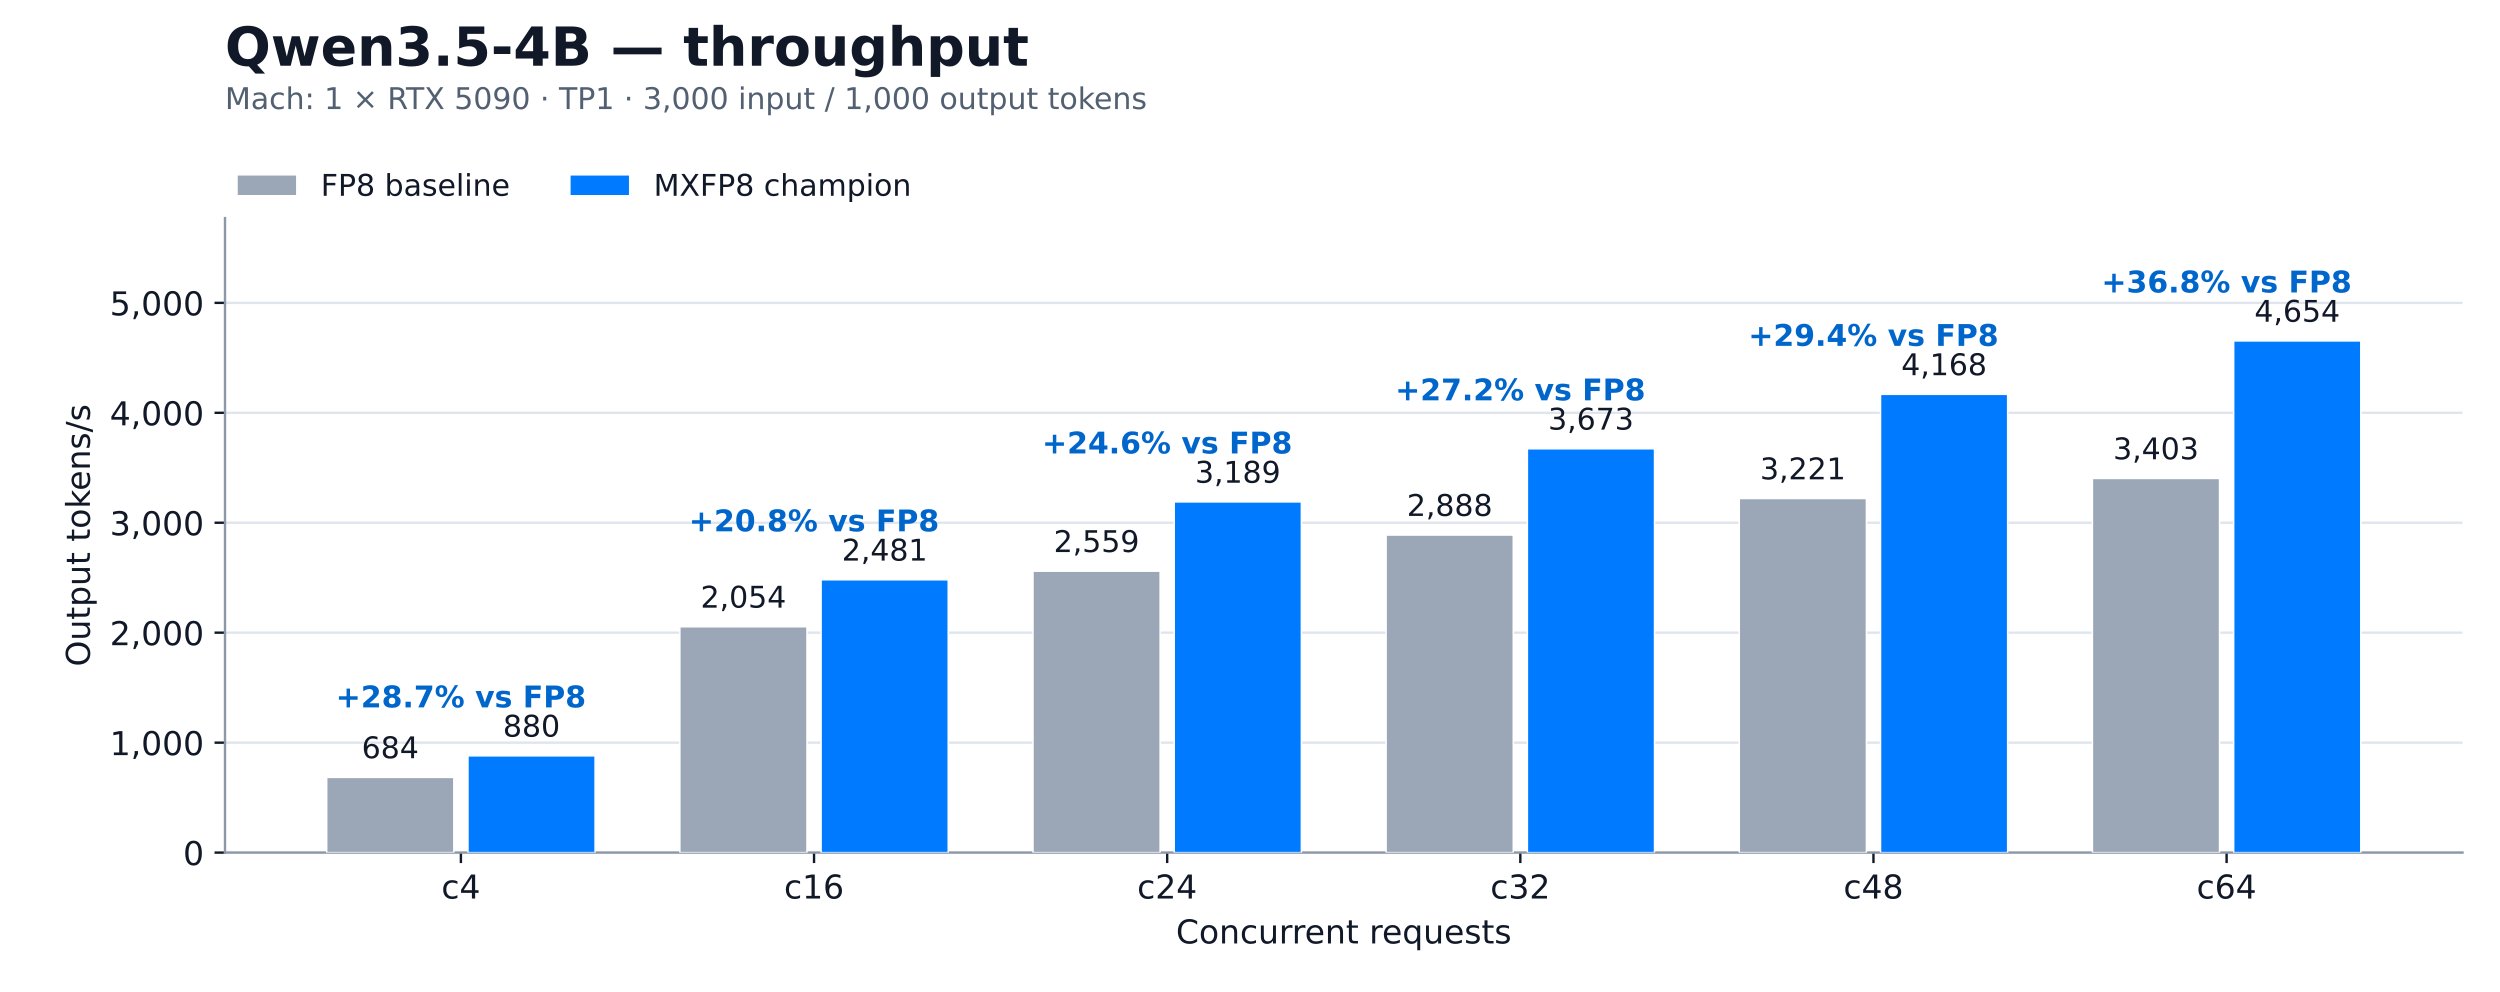
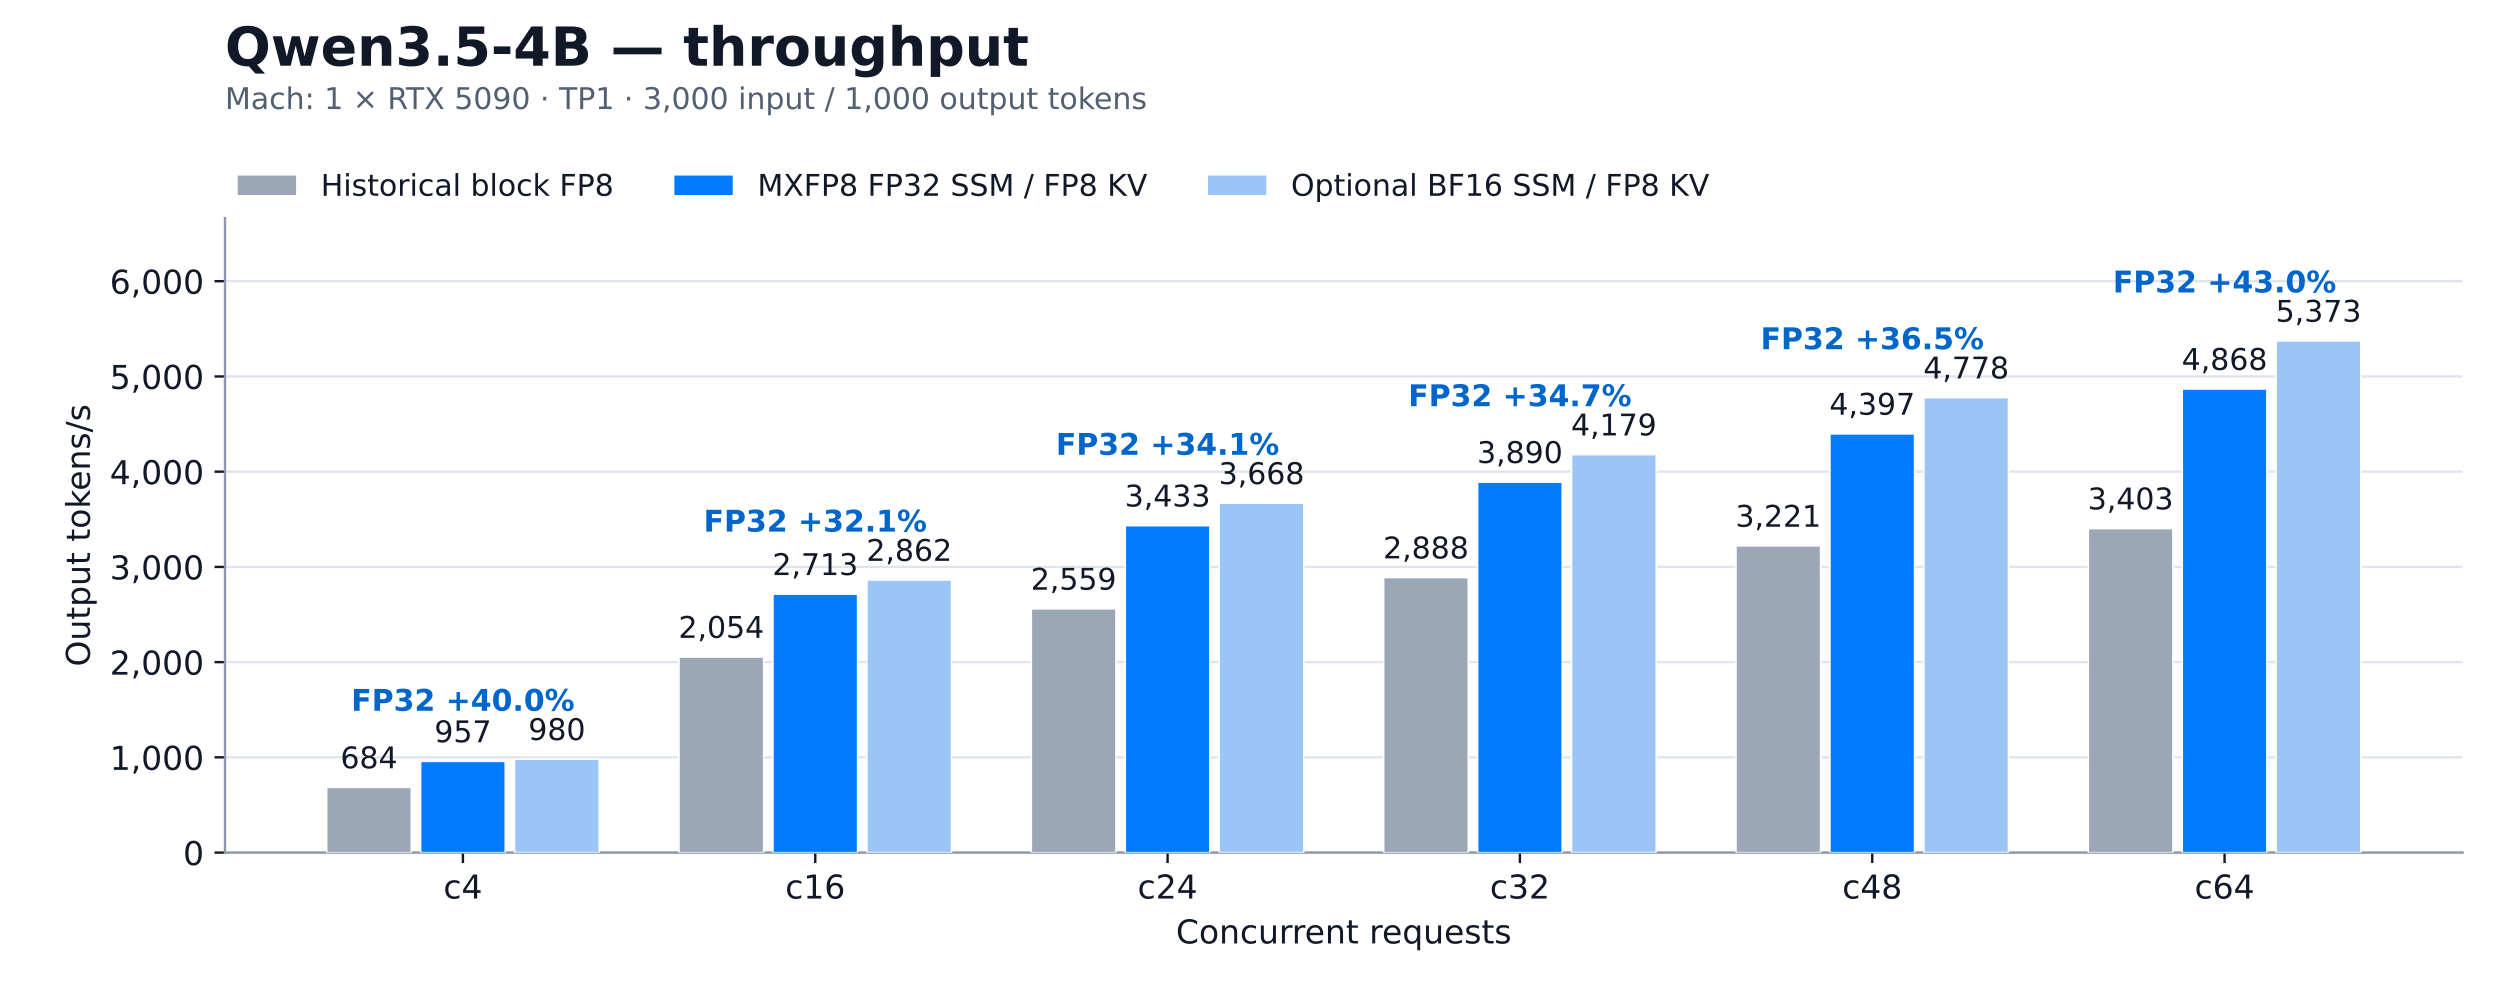
<svg xmlns="http://www.w3.org/2000/svg" xmlns:xlink="http://www.w3.org/1999/xlink" width="835.2pt" height="331.2pt" viewBox="0 0 835.2 331.2" version="1.1">
  <defs>
    <style type="text/css">:root { --chart-background: #ffffff; --chart-text: #111827; --chart-muted: #526071; --chart-axis: #8c98a8; --chart-grid: #cfd7e3; --chart-fp8: #9ba6b7; --chart-nvfp4: #526279; --chart-default: #9bc4f7; --chart-full: #007bff; --chart-emphasis: #0066cc; --chart-interval: #354152; } @media (prefers-color-scheme: dark) { :root { --chart-background: #0d1117; --chart-text: #e6edf3; --chart-muted: #9da7b3; --chart-axis: #6e7681; --chart-grid: #30363d; --chart-fp8: #778394; --chart-nvfp4: #a2b0c3; --chart-default: #284f7d; --chart-full: #379bff; --chart-emphasis: #58a6ff; --chart-interval: #c9d1d9; } }
*{stroke-linejoin: round; stroke-linecap: butt}</style>
  </defs>
  <g id="figure_1">
    <g id="patch_1">
      <path d="M 0 331.2 L 835.2 331.2 L 835.2 0 L 0 0 z " style="fill: var(--chart-background, #ffffff)" />
    </g>
    <g id="axes_1">
      <g id="patch_2">
        <path d="M 75.168 284.832 L 822.672 284.832 L 822.672 72.864 L 75.168 72.864 z " style="fill: var(--chart-background, #ffffff)" />
      </g>
      <g id="matplotlib.axis_1">
        <g id="xtick_1">
          <g id="line2d_1">
            <defs>
              <path id="mda2817284b" d="M 0 0 L 0 3.5 " style="stroke: var(--chart-text, #111827); stroke-width: 0.8" />
            </defs>
            <g>
-               <use xlink:href="#mda2817284b" x="153.977" y="284.832" style="fill: var(--chart-text, #111827); stroke: var(--chart-text, #111827); stroke-width: 0.8" />
+               <use xlink:href="#mda2817284b" x="154.658" y="284.832" style="fill: var(--chart-text, #111827); stroke: var(--chart-text, #111827); stroke-width: 0.8" />
            </g>
          </g>
          <g id="text_1">
-             <text style="font-size: 11px; font-family: 'DejaVu Sans'; text-anchor: middle; fill: var(--chart-text, #111827)" x="153.977" y="300.189" transform="rotate(-0 153.9768 300.1894)">c4</text>
+             <text style="font-size: 11px; font-family: 'DejaVu Sans'; text-anchor: middle; fill: var(--chart-text, #111827)" x="154.658" y="300.189" transform="rotate(-0 154.658 300.1894)">c4</text>
          </g>
        </g>
        <g id="xtick_2">
          <g id="line2d_2">
            <g>
-               <use xlink:href="#mda2817284b" x="271.954" y="284.832" style="fill: var(--chart-text, #111827); stroke: var(--chart-text, #111827); stroke-width: 0.8" />
+               <use xlink:href="#mda2817284b" x="272.363" y="284.832" style="fill: var(--chart-text, #111827); stroke: var(--chart-text, #111827); stroke-width: 0.8" />
            </g>
          </g>
          <g id="text_2">
-             <text style="font-size: 11px; font-family: 'DejaVu Sans'; text-anchor: middle; fill: var(--chart-text, #111827)" x="271.954" y="300.189" transform="rotate(-0 271.9541 300.1894)">c16</text>
+             <text style="font-size: 11px; font-family: 'DejaVu Sans'; text-anchor: middle; fill: var(--chart-text, #111827)" x="272.363" y="300.189" transform="rotate(-0 272.3628 300.1894)">c16</text>
          </g>
        </g>
        <g id="xtick_3">
          <g id="line2d_3">
            <g>
-               <use xlink:href="#mda2817284b" x="389.931" y="284.832" style="fill: var(--chart-text, #111827); stroke: var(--chart-text, #111827); stroke-width: 0.8" />
+               <use xlink:href="#mda2817284b" x="390.068" y="284.832" style="fill: var(--chart-text, #111827); stroke: var(--chart-text, #111827); stroke-width: 0.8" />
            </g>
          </g>
          <g id="text_3">
-             <text style="font-size: 11px; font-family: 'DejaVu Sans'; text-anchor: middle; fill: var(--chart-text, #111827)" x="389.931" y="300.189" transform="rotate(-0 389.9314 300.1894)">c24</text>
+             <text style="font-size: 11px; font-family: 'DejaVu Sans'; text-anchor: middle; fill: var(--chart-text, #111827)" x="390.068" y="300.189" transform="rotate(-0 390.0676 300.1894)">c24</text>
          </g>
        </g>
        <g id="xtick_4">
          <g id="line2d_4">
            <g>
-               <use xlink:href="#mda2817284b" x="507.909" y="284.832" style="fill: var(--chart-text, #111827); stroke: var(--chart-text, #111827); stroke-width: 0.8" />
+               <use xlink:href="#mda2817284b" x="507.772" y="284.832" style="fill: var(--chart-text, #111827); stroke: var(--chart-text, #111827); stroke-width: 0.8" />
            </g>
          </g>
          <g id="text_4">
-             <text style="font-size: 11px; font-family: 'DejaVu Sans'; text-anchor: middle; fill: var(--chart-text, #111827)" x="507.909" y="300.189" transform="rotate(-0 507.9086 300.1894)">c32</text>
+             <text style="font-size: 11px; font-family: 'DejaVu Sans'; text-anchor: middle; fill: var(--chart-text, #111827)" x="507.772" y="300.189" transform="rotate(-0 507.7724 300.1894)">c32</text>
          </g>
        </g>
        <g id="xtick_5">
          <g id="line2d_5">
            <g>
-               <use xlink:href="#mda2817284b" x="625.886" y="284.832" style="fill: var(--chart-text, #111827); stroke: var(--chart-text, #111827); stroke-width: 0.8" />
+               <use xlink:href="#mda2817284b" x="625.477" y="284.832" style="fill: var(--chart-text, #111827); stroke: var(--chart-text, #111827); stroke-width: 0.8" />
            </g>
          </g>
          <g id="text_5">
-             <text style="font-size: 11px; font-family: 'DejaVu Sans'; text-anchor: middle; fill: var(--chart-text, #111827)" x="625.886" y="300.189" transform="rotate(-0 625.8859 300.1894)">c48</text>
+             <text style="font-size: 11px; font-family: 'DejaVu Sans'; text-anchor: middle; fill: var(--chart-text, #111827)" x="625.477" y="300.189" transform="rotate(-0 625.4772 300.1894)">c48</text>
          </g>
        </g>
        <g id="xtick_6">
          <g id="line2d_6">
            <g>
-               <use xlink:href="#mda2817284b" x="743.863" y="284.832" style="fill: var(--chart-text, #111827); stroke: var(--chart-text, #111827); stroke-width: 0.8" />
+               <use xlink:href="#mda2817284b" x="743.182" y="284.832" style="fill: var(--chart-text, #111827); stroke: var(--chart-text, #111827); stroke-width: 0.8" />
            </g>
          </g>
          <g id="text_6">
-             <text style="font-size: 11px; font-family: 'DejaVu Sans'; text-anchor: middle; fill: var(--chart-text, #111827)" x="743.863" y="300.189" transform="rotate(-0 743.8632 300.1894)">c64</text>
+             <text style="font-size: 11px; font-family: 'DejaVu Sans'; text-anchor: middle; fill: var(--chart-text, #111827)" x="743.182" y="300.189" transform="rotate(-0 743.182 300.1894)">c64</text>
          </g>
        </g>
        <g id="text_7">
          <text style="font-size: 11px; font-family: 'DejaVu Sans'; text-anchor: middle; fill: var(--chart-text, #111827)" x="448.92" y="315.189" transform="rotate(-0 448.92 315.1894)">Concurrent requests</text>
        </g>
      </g>
      <g id="matplotlib.axis_2">
        <g id="ytick_1">
          <g id="line2d_7">
            <path d="M 75.168 284.832 L 822.672 284.832 " clip-path="url(#pee275df40e)" style="fill: none; stroke: var(--chart-grid, #cfd7e3); stroke-opacity: 0.65; stroke-width: 0.8; stroke-linecap: square" />
          </g>
          <g id="line2d_8">
            <defs>
              <path id="mc57290aba8" d="M 0 0 L -3.5 0 " style="stroke: var(--chart-text, #111827); stroke-width: 0.8" />
            </defs>
            <g>
              <use xlink:href="#mc57290aba8" x="75.168" y="284.832" style="fill: var(--chart-text, #111827); stroke: var(--chart-text, #111827); stroke-width: 0.8" />
            </g>
          </g>
          <g id="text_8">
            <text style="font-size: 11px; font-family: 'DejaVu Sans'; text-anchor: end; fill: var(--chart-text, #111827)" x="68.168" y="289.011" transform="rotate(-0 68.168 289.0107)">0</text>
          </g>
        </g>
        <g id="ytick_2">
          <g id="line2d_9">
-             <path d="M 75.168 248.101 L 822.672 248.101 " clip-path="url(#pee275df40e)" style="fill: none; stroke: var(--chart-grid, #cfd7e3); stroke-opacity: 0.65; stroke-width: 0.8; stroke-linecap: square" />
+             <path d="M 75.168 253.018 L 822.672 253.018 " clip-path="url(#pee275df40e)" style="fill: none; stroke: var(--chart-grid, #cfd7e3); stroke-opacity: 0.65; stroke-width: 0.8; stroke-linecap: square" />
          </g>
          <g id="line2d_10">
            <g>
-               <use xlink:href="#mc57290aba8" x="75.168" y="248.101" style="fill: var(--chart-text, #111827); stroke: var(--chart-text, #111827); stroke-width: 0.8" />
+               <use xlink:href="#mc57290aba8" x="75.168" y="253.018" style="fill: var(--chart-text, #111827); stroke: var(--chart-text, #111827); stroke-width: 0.8" />
            </g>
          </g>
          <g id="text_9">
-             <text style="font-size: 11px; font-family: 'DejaVu Sans'; text-anchor: end; fill: var(--chart-text, #111827)" x="68.168" y="252.28" transform="rotate(-0 68.168 252.28)">1,000</text>
+             <text style="font-size: 11px; font-family: 'DejaVu Sans'; text-anchor: end; fill: var(--chart-text, #111827)" x="68.168" y="257.197" transform="rotate(-0 68.168 257.1972)">1,000</text>
          </g>
        </g>
        <g id="ytick_3">
          <g id="line2d_11">
-             <path d="M 75.168 211.371 L 822.672 211.371 " clip-path="url(#pee275df40e)" style="fill: none; stroke: var(--chart-grid, #cfd7e3); stroke-opacity: 0.65; stroke-width: 0.8; stroke-linecap: square" />
+             <path d="M 75.168 221.205 L 822.672 221.205 " clip-path="url(#pee275df40e)" style="fill: none; stroke: var(--chart-grid, #cfd7e3); stroke-opacity: 0.65; stroke-width: 0.8; stroke-linecap: square" />
          </g>
          <g id="line2d_12">
            <g>
-               <use xlink:href="#mc57290aba8" x="75.168" y="211.371" style="fill: var(--chart-text, #111827); stroke: var(--chart-text, #111827); stroke-width: 0.8" />
+               <use xlink:href="#mc57290aba8" x="75.168" y="221.205" style="fill: var(--chart-text, #111827); stroke: var(--chart-text, #111827); stroke-width: 0.8" />
            </g>
          </g>
          <g id="text_10">
-             <text style="font-size: 11px; font-family: 'DejaVu Sans'; text-anchor: end; fill: var(--chart-text, #111827)" x="68.168" y="215.549" transform="rotate(-0 68.168 215.5494)">2,000</text>
+             <text style="font-size: 11px; font-family: 'DejaVu Sans'; text-anchor: end; fill: var(--chart-text, #111827)" x="68.168" y="225.384" transform="rotate(-0 68.168 225.3836)">2,000</text>
          </g>
        </g>
        <g id="ytick_4">
          <g id="line2d_13">
-             <path d="M 75.168 174.64 L 822.672 174.64 " clip-path="url(#pee275df40e)" style="fill: none; stroke: var(--chart-grid, #cfd7e3); stroke-opacity: 0.65; stroke-width: 0.8; stroke-linecap: square" />
+             <path d="M 75.168 189.391 L 822.672 189.391 " clip-path="url(#pee275df40e)" style="fill: none; stroke: var(--chart-grid, #cfd7e3); stroke-opacity: 0.65; stroke-width: 0.8; stroke-linecap: square" />
          </g>
          <g id="line2d_14">
            <g>
-               <use xlink:href="#mc57290aba8" x="75.168" y="174.64" style="fill: var(--chart-text, #111827); stroke: var(--chart-text, #111827); stroke-width: 0.8" />
+               <use xlink:href="#mc57290aba8" x="75.168" y="189.391" style="fill: var(--chart-text, #111827); stroke: var(--chart-text, #111827); stroke-width: 0.8" />
            </g>
          </g>
          <g id="text_11">
-             <text style="font-size: 11px; font-family: 'DejaVu Sans'; text-anchor: end; fill: var(--chart-text, #111827)" x="68.168" y="178.819" transform="rotate(-0 68.168 178.8187)">3,000</text>
+             <text style="font-size: 11px; font-family: 'DejaVu Sans'; text-anchor: end; fill: var(--chart-text, #111827)" x="68.168" y="193.57" transform="rotate(-0 68.168 193.5701)">3,000</text>
          </g>
        </g>
        <g id="ytick_5">
          <g id="line2d_15">
-             <path d="M 75.168 137.909 L 822.672 137.909 " clip-path="url(#pee275df40e)" style="fill: none; stroke: var(--chart-grid, #cfd7e3); stroke-opacity: 0.65; stroke-width: 0.8; stroke-linecap: square" />
+             <path d="M 75.168 157.578 L 822.672 157.578 " clip-path="url(#pee275df40e)" style="fill: none; stroke: var(--chart-grid, #cfd7e3); stroke-opacity: 0.65; stroke-width: 0.8; stroke-linecap: square" />
          </g>
          <g id="line2d_16">
            <g>
-               <use xlink:href="#mc57290aba8" x="75.168" y="137.909" style="fill: var(--chart-text, #111827); stroke: var(--chart-text, #111827); stroke-width: 0.8" />
+               <use xlink:href="#mc57290aba8" x="75.168" y="157.578" style="fill: var(--chart-text, #111827); stroke: var(--chart-text, #111827); stroke-width: 0.8" />
            </g>
          </g>
          <g id="text_12">
-             <text style="font-size: 11px; font-family: 'DejaVu Sans'; text-anchor: end; fill: var(--chart-text, #111827)" x="68.168" y="142.088" transform="rotate(-0 68.168 142.088)">4,000</text>
+             <text style="font-size: 11px; font-family: 'DejaVu Sans'; text-anchor: end; fill: var(--chart-text, #111827)" x="68.168" y="161.757" transform="rotate(-0 68.168 161.7565)">4,000</text>
          </g>
        </g>
        <g id="ytick_6">
          <g id="line2d_17">
-             <path d="M 75.168 101.179 L 822.672 101.179 " clip-path="url(#pee275df40e)" style="fill: none; stroke: var(--chart-grid, #cfd7e3); stroke-opacity: 0.65; stroke-width: 0.8; stroke-linecap: square" />
+             <path d="M 75.168 125.764 L 822.672 125.764 " clip-path="url(#pee275df40e)" style="fill: none; stroke: var(--chart-grid, #cfd7e3); stroke-opacity: 0.65; stroke-width: 0.8; stroke-linecap: square" />
          </g>
          <g id="line2d_18">
            <g>
-               <use xlink:href="#mc57290aba8" x="75.168" y="101.179" style="fill: var(--chart-text, #111827); stroke: var(--chart-text, #111827); stroke-width: 0.8" />
+               <use xlink:href="#mc57290aba8" x="75.168" y="125.764" style="fill: var(--chart-text, #111827); stroke: var(--chart-text, #111827); stroke-width: 0.8" />
            </g>
          </g>
          <g id="text_13">
-             <text style="font-size: 11px; font-family: 'DejaVu Sans'; text-anchor: end; fill: var(--chart-text, #111827)" x="68.168" y="105.357" transform="rotate(-0 68.168 105.3573)">5,000</text>
-           </g>
-         </g>
-         <g id="text_14">
+             <text style="font-size: 11px; font-family: 'DejaVu Sans'; text-anchor: end; fill: var(--chart-text, #111827)" x="68.168" y="129.943" transform="rotate(-0 68.168 129.9429)">5,000</text>
+           </g>
+         </g>
+         <g id="ytick_7">
+           <g id="line2d_19">
+             <path d="M 75.168 93.951 L 822.672 93.951 " clip-path="url(#pee275df40e)" style="fill: none; stroke: var(--chart-grid, #cfd7e3); stroke-opacity: 0.65; stroke-width: 0.8; stroke-linecap: square" />
+           </g>
+           <g id="line2d_20">
+             <g>
+               <use xlink:href="#mc57290aba8" x="75.168" y="93.951" style="fill: var(--chart-text, #111827); stroke: var(--chart-text, #111827); stroke-width: 0.8" />
+             </g>
+           </g>
+           <g id="text_14">
+             <text style="font-size: 11px; font-family: 'DejaVu Sans'; text-anchor: end; fill: var(--chart-text, #111827)" x="68.168" y="98.129" transform="rotate(-0 68.168 98.1294)">6,000</text>
+           </g>
+         </g>
+         <g id="text_15">
          <text style="font-size: 11px; font-family: 'DejaVu Sans'; text-anchor: middle; fill: var(--chart-text, #111827)" x="30.034" y="178.848" transform="rotate(-90 30.03448 178.848)">Output tokens/s</text>
        </g>
      </g>
      <g id="patch_3">
        <path d="M 75.168 284.832 L 75.168 72.864 " style="fill: none; stroke: var(--chart-axis, #8c98a8); stroke-width: 0.8; stroke-linejoin: miter; stroke-linecap: square" />
      </g>
      <g id="patch_4">
        <path d="M 75.168 284.832 L 822.672 284.832 " style="fill: none; stroke: var(--chart-axis, #8c98a8); stroke-width: 0.8; stroke-linejoin: miter; stroke-linecap: square" />
      </g>
      <g id="patch_5">
-         <path d="M 109.145 284.832 L 151.617 284.832 L 151.617 259.71 L 109.145 259.71 z " clip-path="url(#pee275df40e)" style="fill: var(--chart-fp8, #9ba6b7); stroke: var(--chart-background, #ffffff); stroke-width: 0.5; stroke-linejoin: miter" />
+         <path d="M 109.145 284.832 L 137.395 284.832 L 137.395 263.073 L 109.145 263.073 z " clip-path="url(#pee275df40e)" style="fill: var(--chart-fp8, #9ba6b7); stroke: var(--chart-background, #ffffff); stroke-width: 0.5; stroke-linejoin: miter" />
      </g>
      <g id="patch_6">
-         <path d="M 227.123 284.832 L 269.595 284.832 L 269.595 209.404 L 227.123 209.404 z " clip-path="url(#pee275df40e)" style="fill: var(--chart-fp8, #9ba6b7); stroke: var(--chart-background, #ffffff); stroke-width: 0.5; stroke-linejoin: miter" />
+         <path d="M 226.85 284.832 L 255.099 284.832 L 255.099 219.501 L 226.85 219.501 z " clip-path="url(#pee275df40e)" style="fill: var(--chart-fp8, #9ba6b7); stroke: var(--chart-background, #ffffff); stroke-width: 0.5; stroke-linejoin: miter" />
      </g>
      <g id="patch_7">
-         <path d="M 345.1 284.832 L 387.572 284.832 L 387.572 190.829 L 345.1 190.829 z " clip-path="url(#pee275df40e)" style="fill: var(--chart-fp8, #9ba6b7); stroke: var(--chart-background, #ffffff); stroke-width: 0.5; stroke-linejoin: miter" />
+         <path d="M 344.555 284.832 L 372.804 284.832 L 372.804 203.413 L 344.555 203.413 z " clip-path="url(#pee275df40e)" style="fill: var(--chart-fp8, #9ba6b7); stroke: var(--chart-background, #ffffff); stroke-width: 0.5; stroke-linejoin: miter" />
      </g>
      <g id="patch_8">
-         <path d="M 463.077 284.832 L 505.549 284.832 L 505.549 178.76 L 463.077 178.76 z " clip-path="url(#pee275df40e)" style="fill: var(--chart-fp8, #9ba6b7); stroke: var(--chart-background, #ffffff); stroke-width: 0.5; stroke-linejoin: miter" />
+         <path d="M 462.26 284.832 L 490.509 284.832 L 490.509 192.96 L 462.26 192.96 z " clip-path="url(#pee275df40e)" style="fill: var(--chart-fp8, #9ba6b7); stroke: var(--chart-background, #ffffff); stroke-width: 0.5; stroke-linejoin: miter" />
      </g>
      <g id="patch_9">
-         <path d="M 581.055 284.832 L 623.526 284.832 L 623.526 166.539 L 581.055 166.539 z " clip-path="url(#pee275df40e)" style="fill: var(--chart-fp8, #9ba6b7); stroke: var(--chart-background, #ffffff); stroke-width: 0.5; stroke-linejoin: miter" />
+         <path d="M 579.965 284.832 L 608.214 284.832 L 608.214 182.375 L 579.965 182.375 z " clip-path="url(#pee275df40e)" style="fill: var(--chart-fp8, #9ba6b7); stroke: var(--chart-background, #ffffff); stroke-width: 0.5; stroke-linejoin: miter" />
      </g>
      <g id="patch_10">
-         <path d="M 699.032 284.832 L 741.504 284.832 L 741.504 159.846 L 699.032 159.846 z " clip-path="url(#pee275df40e)" style="fill: var(--chart-fp8, #9ba6b7); stroke: var(--chart-background, #ffffff); stroke-width: 0.5; stroke-linejoin: miter" />
-       </g>
-       <g id="text_15">
-         <text style="font-size: 10px; font-family: 'DejaVu Sans'; text-anchor: middle; fill: var(--chart-text, #111827)" x="130.381" y="253.307" transform="rotate(-0 130.3814 253.3074)">684</text>
+         <path d="M 697.669 284.832 L 725.919 284.832 L 725.919 176.578 L 697.669 176.578 z " clip-path="url(#pee275df40e)" style="fill: var(--chart-fp8, #9ba6b7); stroke: var(--chart-background, #ffffff); stroke-width: 0.5; stroke-linejoin: miter" />
      </g>
      <g id="text_16">
-         <text style="font-size: 10px; font-family: 'DejaVu Sans'; text-anchor: middle; fill: var(--chart-text, #111827)" x="248.359" y="203.001" transform="rotate(-0 248.3586 203.0015)">2,054</text>
+         <text style="font-size: 10px; font-family: 'DejaVu Sans'; text-anchor: middle; fill: var(--chart-text, #111827)" x="123.27" y="256.67" transform="rotate(-0 123.27 256.6705)">684</text>
      </g>
      <g id="text_17">
-         <text style="font-size: 10px; font-family: 'DejaVu Sans'; text-anchor: middle; fill: var(--chart-text, #111827)" x="366.336" y="184.426" transform="rotate(-0 366.3359 184.4262)">2,559</text>
+         <text style="font-size: 10px; font-family: 'DejaVu Sans'; text-anchor: middle; fill: var(--chart-text, #111827)" x="240.975" y="213.099" transform="rotate(-0 240.9748 213.099)">2,054</text>
      </g>
      <g id="text_18">
-         <text style="font-size: 10px; font-family: 'DejaVu Sans'; text-anchor: middle; fill: var(--chart-text, #111827)" x="484.313" y="172.358" transform="rotate(-0 484.3132 172.3579)">2,888</text>
+         <text style="font-size: 10px; font-family: 'DejaVu Sans'; text-anchor: middle; fill: var(--chart-text, #111827)" x="358.68" y="197.01" transform="rotate(-0 358.6796 197.0104)">2,559</text>
      </g>
      <g id="text_19">
-         <text style="font-size: 10px; font-family: 'DejaVu Sans'; text-anchor: middle; fill: var(--chart-text, #111827)" x="602.29" y="160.137" transform="rotate(-0 602.2905 160.1367)">3,221</text>
+         <text style="font-size: 10px; font-family: 'DejaVu Sans'; text-anchor: middle; fill: var(--chart-text, #111827)" x="476.384" y="186.558" transform="rotate(-0 476.3845 186.5577)">2,888</text>
      </g>
      <g id="text_20">
-         <text style="font-size: 10px; font-family: 'DejaVu Sans'; text-anchor: middle; fill: var(--chart-text, #111827)" x="720.268" y="153.444" transform="rotate(-0 720.2677 153.4441)">3,403</text>
+         <text style="font-size: 10px; font-family: 'DejaVu Sans'; text-anchor: middle; fill: var(--chart-text, #111827)" x="594.089" y="175.973" transform="rotate(-0 594.0893 175.9725)">3,221</text>
+       </g>
+       <g id="text_21">
+         <text style="font-size: 10px; font-family: 'DejaVu Sans'; text-anchor: middle; fill: var(--chart-text, #111827)" x="711.794" y="170.176" transform="rotate(-0 711.7941 170.1759)">3,403</text>
      </g>
      <g id="patch_11">
-         <path d="M 156.336 284.832 L 198.808 284.832 L 198.808 252.504 L 156.336 252.504 z " clip-path="url(#pee275df40e)" style="fill: var(--chart-full, #007bff); stroke: var(--chart-background, #ffffff); stroke-width: 0.5; stroke-linejoin: miter" />
+         <path d="M 140.533 284.832 L 168.783 284.832 L 168.783 254.374 L 140.533 254.374 z " clip-path="url(#pee275df40e)" style="fill: var(--chart-full, #007bff); stroke: var(--chart-background, #ffffff); stroke-width: 0.5; stroke-linejoin: miter" />
      </g>
      <g id="patch_12">
-         <path d="M 274.314 284.832 L 316.785 284.832 L 316.785 193.692 L 274.314 193.692 z " clip-path="url(#pee275df40e)" style="fill: var(--chart-full, #007bff); stroke: var(--chart-background, #ffffff); stroke-width: 0.5; stroke-linejoin: miter" />
+         <path d="M 258.238 284.832 L 286.487 284.832 L 286.487 198.511 L 258.238 198.511 z " clip-path="url(#pee275df40e)" style="fill: var(--chart-full, #007bff); stroke: var(--chart-background, #ffffff); stroke-width: 0.5; stroke-linejoin: miter" />
      </g>
      <g id="patch_13">
-         <path d="M 392.291 284.832 L 434.763 284.832 L 434.763 167.683 L 392.291 167.683 z " clip-path="url(#pee275df40e)" style="fill: var(--chart-full, #007bff); stroke: var(--chart-background, #ffffff); stroke-width: 0.5; stroke-linejoin: miter" />
+         <path d="M 375.943 284.832 L 404.192 284.832 L 404.192 175.626 L 375.943 175.626 z " clip-path="url(#pee275df40e)" style="fill: var(--chart-full, #007bff); stroke: var(--chart-background, #ffffff); stroke-width: 0.5; stroke-linejoin: miter" />
      </g>
      <g id="patch_14">
-         <path d="M 510.268 284.832 L 552.74 284.832 L 552.74 149.931 L 510.268 149.931 z " clip-path="url(#pee275df40e)" style="fill: var(--chart-full, #007bff); stroke: var(--chart-background, #ffffff); stroke-width: 0.5; stroke-linejoin: miter" />
+         <path d="M 493.648 284.832 L 521.897 284.832 L 521.897 161.088 L 493.648 161.088 z " clip-path="url(#pee275df40e)" style="fill: var(--chart-full, #007bff); stroke: var(--chart-background, #ffffff); stroke-width: 0.5; stroke-linejoin: miter" />
      </g>
      <g id="patch_15">
-         <path d="M 628.245 284.832 L 670.717 284.832 L 670.717 131.737 L 628.245 131.737 z " clip-path="url(#pee275df40e)" style="fill: var(--chart-full, #007bff); stroke: var(--chart-background, #ffffff); stroke-width: 0.5; stroke-linejoin: miter" />
+         <path d="M 611.353 284.832 L 639.602 284.832 L 639.602 144.957 L 611.353 144.957 z " clip-path="url(#pee275df40e)" style="fill: var(--chart-full, #007bff); stroke: var(--chart-background, #ffffff); stroke-width: 0.5; stroke-linejoin: miter" />
      </g>
      <g id="patch_16">
-         <path d="M 746.223 284.832 L 788.695 284.832 L 788.695 113.89 L 746.223 113.89 z " clip-path="url(#pee275df40e)" style="fill: var(--chart-full, #007bff); stroke: var(--chart-background, #ffffff); stroke-width: 0.5; stroke-linejoin: miter" />
-       </g>
-       <g id="text_21">
-         <text style="font-size: 10px; font-family: 'DejaVu Sans'; text-anchor: middle; fill: var(--chart-text, #111827)" x="177.572" y="246.102" transform="rotate(-0 177.5723 246.1019)">880</text>
+         <path d="M 729.057 284.832 L 757.307 284.832 L 757.307 129.979 L 729.057 129.979 z " clip-path="url(#pee275df40e)" style="fill: var(--chart-full, #007bff); stroke: var(--chart-background, #ffffff); stroke-width: 0.5; stroke-linejoin: miter" />
      </g>
      <g id="text_22">
-         <text style="font-size: 10px; font-family: 'DejaVu Sans'; text-anchor: middle; fill: var(--chart-text, #111827)" x="295.55" y="187.29" transform="rotate(-0 295.5495 187.2899)">2,481</text>
+         <text style="font-size: 10px; font-family: 'DejaVu Sans'; text-anchor: middle; fill: var(--chart-text, #111827)" x="154.658" y="247.972" transform="rotate(-0 154.658 247.9719)">957</text>
      </g>
      <g id="text_23">
-         <text style="font-size: 10px; font-family: 'DejaVu Sans'; text-anchor: middle; fill: var(--chart-text, #111827)" x="413.527" y="161.28" transform="rotate(-0 413.5268 161.2802)">3,189</text>
+         <text style="font-size: 10px; font-family: 'DejaVu Sans'; text-anchor: middle; fill: var(--chart-text, #111827)" x="272.363" y="192.109" transform="rotate(-0 272.3628 192.1088)">2,713</text>
      </g>
      <g id="text_24">
-         <text style="font-size: 10px; font-family: 'DejaVu Sans'; text-anchor: middle; fill: var(--chart-text, #111827)" x="531.504" y="143.529" transform="rotate(-0 531.5041 143.5291)">3,673</text>
+         <text style="font-size: 10px; font-family: 'DejaVu Sans'; text-anchor: middle; fill: var(--chart-text, #111827)" x="390.068" y="169.224" transform="rotate(-0 390.0676 169.2237)">3,433</text>
      </g>
      <g id="text_25">
-         <text style="font-size: 10px; font-family: 'DejaVu Sans'; text-anchor: middle; fill: var(--chart-text, #111827)" x="649.481" y="125.335" transform="rotate(-0 649.4814 125.3348)">4,168</text>
+         <text style="font-size: 10px; font-family: 'DejaVu Sans'; text-anchor: middle; fill: var(--chart-text, #111827)" x="507.772" y="154.686" transform="rotate(-0 507.7724 154.6861)">3,890</text>
      </g>
      <g id="text_26">
-         <text style="font-size: 10px; font-family: 'DejaVu Sans'; text-anchor: middle; fill: var(--chart-text, #111827)" x="767.459" y="107.488" transform="rotate(-0 767.4586 107.4877)">4,654</text>
+         <text style="font-size: 10px; font-family: 'DejaVu Sans'; text-anchor: middle; fill: var(--chart-text, #111827)" x="625.477" y="138.554" transform="rotate(-0 625.4772 138.5542)">4,397</text>
      </g>
      <g id="text_27">
-         <text style="font-weight: 700; font-size: 10px; font-family: 'DejaVu Sans'; text-anchor: middle; fill: var(--chart-emphasis, #0066cc)" x="153.977" y="236.323" transform="rotate(-0 153.9768 236.3234)">+28.7% vs FP8</text>
+         <text style="font-size: 10px; font-family: 'DejaVu Sans'; text-anchor: middle; fill: var(--chart-text, #111827)" x="743.182" y="123.577" transform="rotate(-0 743.182 123.5768)">4,868</text>
+       </g>
+       <g id="patch_17">
+         <path d="M 171.921 284.832 L 200.171 284.832 L 200.171 253.641 L 171.921 253.641 z " clip-path="url(#pee275df40e)" style="fill: var(--chart-default, #9bc4f7); stroke: var(--chart-background, #ffffff); stroke-width: 0.5; stroke-linejoin: miter" />
+       </g>
+       <g id="patch_18">
+         <path d="M 289.626 284.832 L 317.875 284.832 L 317.875 193.786 L 289.626 193.786 z " clip-path="url(#pee275df40e)" style="fill: var(--chart-default, #9bc4f7); stroke: var(--chart-background, #ffffff); stroke-width: 0.5; stroke-linejoin: miter" />
+       </g>
+       <g id="patch_19">
+         <path d="M 407.331 284.832 L 435.58 284.832 L 435.58 168.127 L 407.331 168.127 z " clip-path="url(#pee275df40e)" style="fill: var(--chart-default, #9bc4f7); stroke: var(--chart-background, #ffffff); stroke-width: 0.5; stroke-linejoin: miter" />
+       </g>
+       <g id="patch_20">
+         <path d="M 525.036 284.832 L 553.285 284.832 L 553.285 151.878 L 525.036 151.878 z " clip-path="url(#pee275df40e)" style="fill: var(--chart-default, #9bc4f7); stroke: var(--chart-background, #ffffff); stroke-width: 0.5; stroke-linejoin: miter" />
+       </g>
+       <g id="patch_21">
+         <path d="M 642.741 284.832 L 670.99 284.832 L 670.99 132.84 L 642.741 132.84 z " clip-path="url(#pee275df40e)" style="fill: var(--chart-default, #9bc4f7); stroke: var(--chart-background, #ffffff); stroke-width: 0.5; stroke-linejoin: miter" />
+       </g>
+       <g id="patch_22">
+         <path d="M 760.445 284.832 L 788.695 284.832 L 788.695 113.89 L 760.445 113.89 z " clip-path="url(#pee275df40e)" style="fill: var(--chart-default, #9bc4f7); stroke: var(--chart-background, #ffffff); stroke-width: 0.5; stroke-linejoin: miter" />
      </g>
      <g id="text_28">
-         <text style="font-weight: 700; font-size: 10px; font-family: 'DejaVu Sans'; text-anchor: middle; fill: var(--chart-emphasis, #0066cc)" x="271.954" y="177.511" transform="rotate(-0 271.9541 177.5115)">+20.8% vs FP8</text>
+         <text style="font-size: 10px; font-family: 'DejaVu Sans'; text-anchor: middle; fill: var(--chart-text, #111827)" x="186.046" y="247.239" transform="rotate(-0 186.0459 247.239)">980</text>
      </g>
      <g id="text_29">
-         <text style="font-weight: 700; font-size: 10px; font-family: 'DejaVu Sans'; text-anchor: middle; fill: var(--chart-emphasis, #0066cc)" x="389.931" y="151.502" transform="rotate(-0 389.9314 151.5018)">+24.6% vs FP8</text>
+         <text style="font-size: 10px; font-family: 'DejaVu Sans'; text-anchor: middle; fill: var(--chart-text, #111827)" x="303.751" y="187.384" transform="rotate(-0 303.7507 187.3836)">2,862</text>
      </g>
      <g id="text_30">
-         <text style="font-weight: 700; font-size: 10px; font-family: 'DejaVu Sans'; text-anchor: middle; fill: var(--chart-emphasis, #0066cc)" x="507.909" y="133.751" transform="rotate(-0 507.9086 133.7506)">+27.2% vs FP8</text>
+         <text style="font-size: 10px; font-family: 'DejaVu Sans'; text-anchor: middle; fill: var(--chart-text, #111827)" x="421.456" y="161.724" transform="rotate(-0 421.4555 161.7242)">3,668</text>
      </g>
      <g id="text_31">
-         <text style="font-weight: 700; font-size: 10px; font-family: 'DejaVu Sans'; text-anchor: middle; fill: var(--chart-emphasis, #0066cc)" x="625.886" y="115.556" transform="rotate(-0 625.8859 115.5564)">+29.4% vs FP8</text>
+         <text style="font-size: 10px; font-family: 'DejaVu Sans'; text-anchor: middle; fill: var(--chart-text, #111827)" x="539.16" y="145.475" transform="rotate(-0 539.1604 145.4752)">4,179</text>
      </g>
      <g id="text_32">
-         <text style="font-weight: 700; font-size: 10px; font-family: 'DejaVu Sans'; text-anchor: middle; fill: var(--chart-emphasis, #0066cc)" x="743.863" y="97.709" transform="rotate(-0 743.8632 97.70926)">+36.8% vs FP8</text>
+         <text style="font-size: 10px; font-family: 'DejaVu Sans'; text-anchor: middle; fill: var(--chart-text, #111827)" x="656.865" y="126.437" transform="rotate(-0 656.8652 126.4373)">4,778</text>
+       </g>
+       <g id="text_33">
+         <text style="font-size: 10px; font-family: 'DejaVu Sans'; text-anchor: middle; fill: var(--chart-text, #111827)" x="774.57" y="107.488" transform="rotate(-0 774.57 107.4877)">5,373</text>
+       </g>
+       <g id="text_34">
+         <text style="font-weight: 700; font-size: 10px; font-family: 'DejaVu Sans'; text-anchor: middle; fill: var(--chart-emphasis, #0066cc)" x="154.658" y="237.461" transform="rotate(-0 154.658 237.4606)">FP32 +40.0%</text>
+       </g>
+       <g id="text_35">
+         <text style="font-weight: 700; font-size: 10px; font-family: 'DejaVu Sans'; text-anchor: middle; fill: var(--chart-emphasis, #0066cc)" x="272.363" y="177.605" transform="rotate(-0 272.3628 177.6052)">FP32 +32.1%</text>
+       </g>
+       <g id="text_36">
+         <text style="font-weight: 700; font-size: 10px; font-family: 'DejaVu Sans'; text-anchor: middle; fill: var(--chart-emphasis, #0066cc)" x="390.068" y="151.946" transform="rotate(-0 390.0676 151.9457)">FP32 +34.1%</text>
+       </g>
+       <g id="text_37">
+         <text style="font-weight: 700; font-size: 10px; font-family: 'DejaVu Sans'; text-anchor: middle; fill: var(--chart-emphasis, #0066cc)" x="507.772" y="135.697" transform="rotate(-0 507.7724 135.6968)">FP32 +34.7%</text>
+       </g>
+       <g id="text_38">
+         <text style="font-weight: 700; font-size: 10px; font-family: 'DejaVu Sans'; text-anchor: middle; fill: var(--chart-emphasis, #0066cc)" x="625.477" y="116.659" transform="rotate(-0 625.4772 116.6588)">FP32 +36.5%</text>
+       </g>
+       <g id="text_39">
+         <text style="font-weight: 700; font-size: 10px; font-family: 'DejaVu Sans'; text-anchor: middle; fill: var(--chart-emphasis, #0066cc)" x="743.182" y="97.709" transform="rotate(-0 743.182 97.70926)">FP32 +43.0%</text>
      </g>
      <g id="legend_1">
-         <g id="patch_17">
+         <g id="patch_23">
          <path d="M 79.168 65.402 L 99.168 65.402 L 99.168 58.402 L 79.168 58.402 z " style="fill: var(--chart-fp8, #9ba6b7); stroke: var(--chart-background, #ffffff); stroke-width: 0.5; stroke-linejoin: miter" />
        </g>
-         <g id="text_33">
-           <text style="font-size: 10px; font-family: 'DejaVu Sans'; text-anchor: start; fill: var(--chart-text, #111827)" x="107.168" y="65.402" transform="rotate(-0 107.168 65.40182)">FP8 baseline</text>
-         </g>
-         <g id="patch_18">
-           <path d="M 190.376 65.402 L 210.376 65.402 L 210.376 58.402 L 190.376 58.402 z " style="fill: var(--chart-full, #007bff); stroke: var(--chart-background, #ffffff); stroke-width: 0.5; stroke-linejoin: miter" />
-         </g>
-         <g id="text_34">
-           <text style="font-size: 10px; font-family: 'DejaVu Sans'; text-anchor: start; fill: var(--chart-text, #111827)" x="218.376" y="65.402" transform="rotate(-0 218.3758 65.40182)">MXFP8 champion</text>
+         <g id="text_40">
+           <text style="font-size: 10px; font-family: 'DejaVu Sans'; text-anchor: start; fill: var(--chart-text, #111827)" x="107.168" y="65.402" transform="rotate(-0 107.168 65.40182)">Historical block FP8</text>
+         </g>
+         <g id="patch_24">
+           <path d="M 225.043 65.402 L 245.043 65.402 L 245.043 58.402 L 225.043 58.402 z " style="fill: var(--chart-full, #007bff); stroke: var(--chart-background, #ffffff); stroke-width: 0.5; stroke-linejoin: miter" />
+         </g>
+         <g id="text_41">
+           <text style="font-size: 10px; font-family: 'DejaVu Sans'; text-anchor: start; fill: var(--chart-text, #111827)" x="253.043" y="65.402" transform="rotate(-0 253.043 65.40182)">MXFP8 FP32 SSM / FP8 KV</text>
+         </g>
+         <g id="patch_25">
+           <path d="M 403.298 65.402 L 423.298 65.402 L 423.298 58.402 L 403.298 58.402 z " style="fill: var(--chart-default, #9bc4f7); stroke: var(--chart-background, #ffffff); stroke-width: 0.5; stroke-linejoin: miter" />
+         </g>
+         <g id="text_42">
+           <text style="font-size: 10px; font-family: 'DejaVu Sans'; text-anchor: start; fill: var(--chart-text, #111827)" x="431.298" y="65.402" transform="rotate(-0 431.2977 65.40182)">Optional BF16 SSM / FP8 KV</text>
        </g>
      </g>
    </g>
-     <g id="text_35">
+     <g id="text_43">
      <text style="font-weight: 700; font-size: 18px; font-family: 'DejaVu Sans'; text-anchor: start; fill: var(--chart-text, #111827)" x="75.168" y="21.957" transform="rotate(-0 75.168 21.95719)">Qwen3.5-4B — throughput</text>
    </g>
-     <g id="text_36">
+     <g id="text_44">
      <text style="font-size: 10px; font-family: 'DejaVu Sans'; text-anchor: start; fill: var(--chart-muted, #526071)" x="75.168" y="36.432" transform="rotate(-0 75.168 36.432)">Mach: 1 × RTX 5090 · TP1 · 3,000 input / 1,000 output tokens</text>
    </g>
  </g>
  <defs>
    <clipPath id="pee275df40e">
      <rect x="75.168" y="72.864" width="747.504" height="211.968" />
    </clipPath>
  </defs>
</svg>
